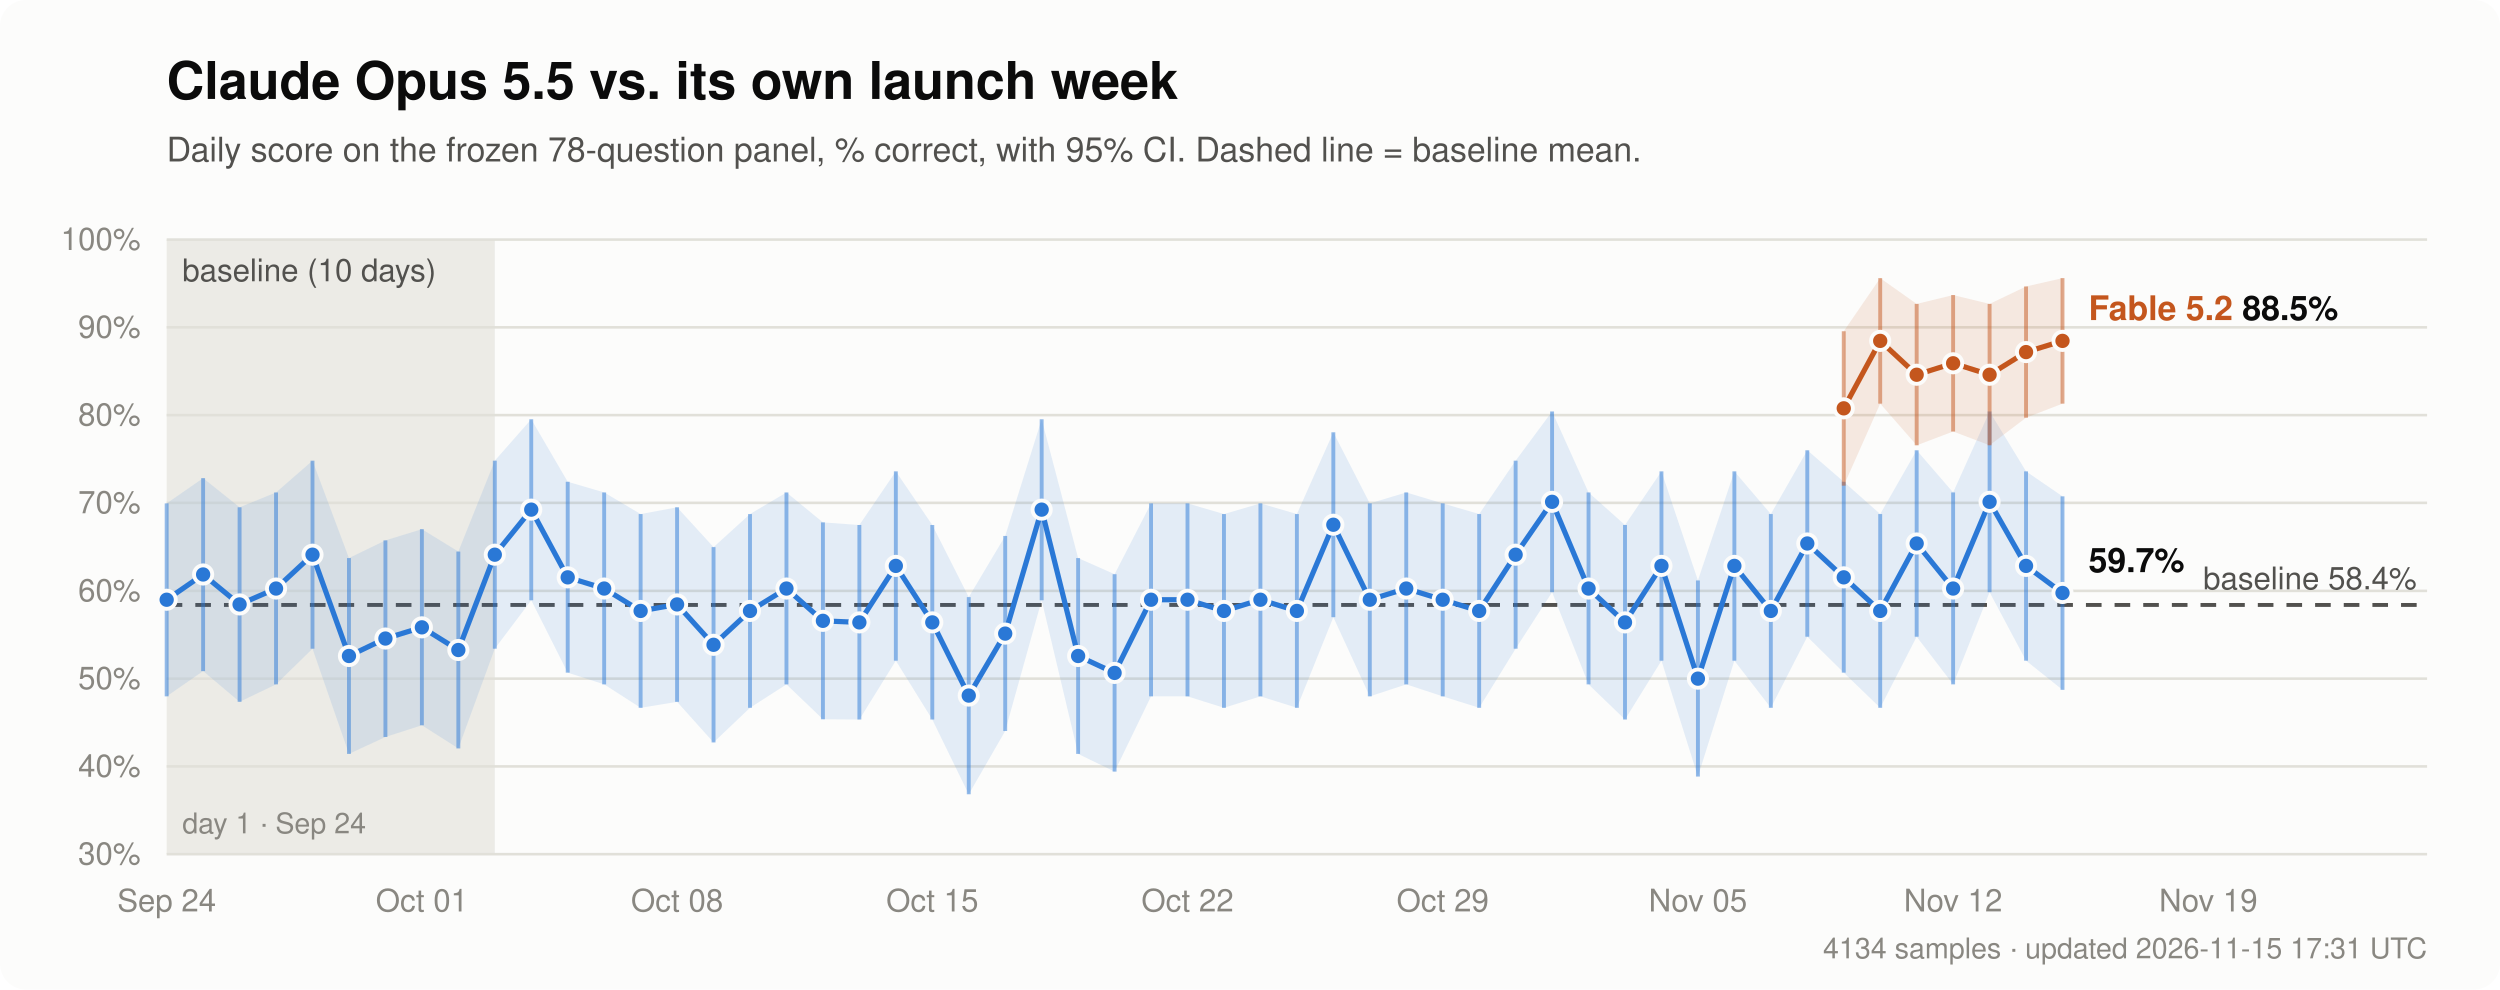
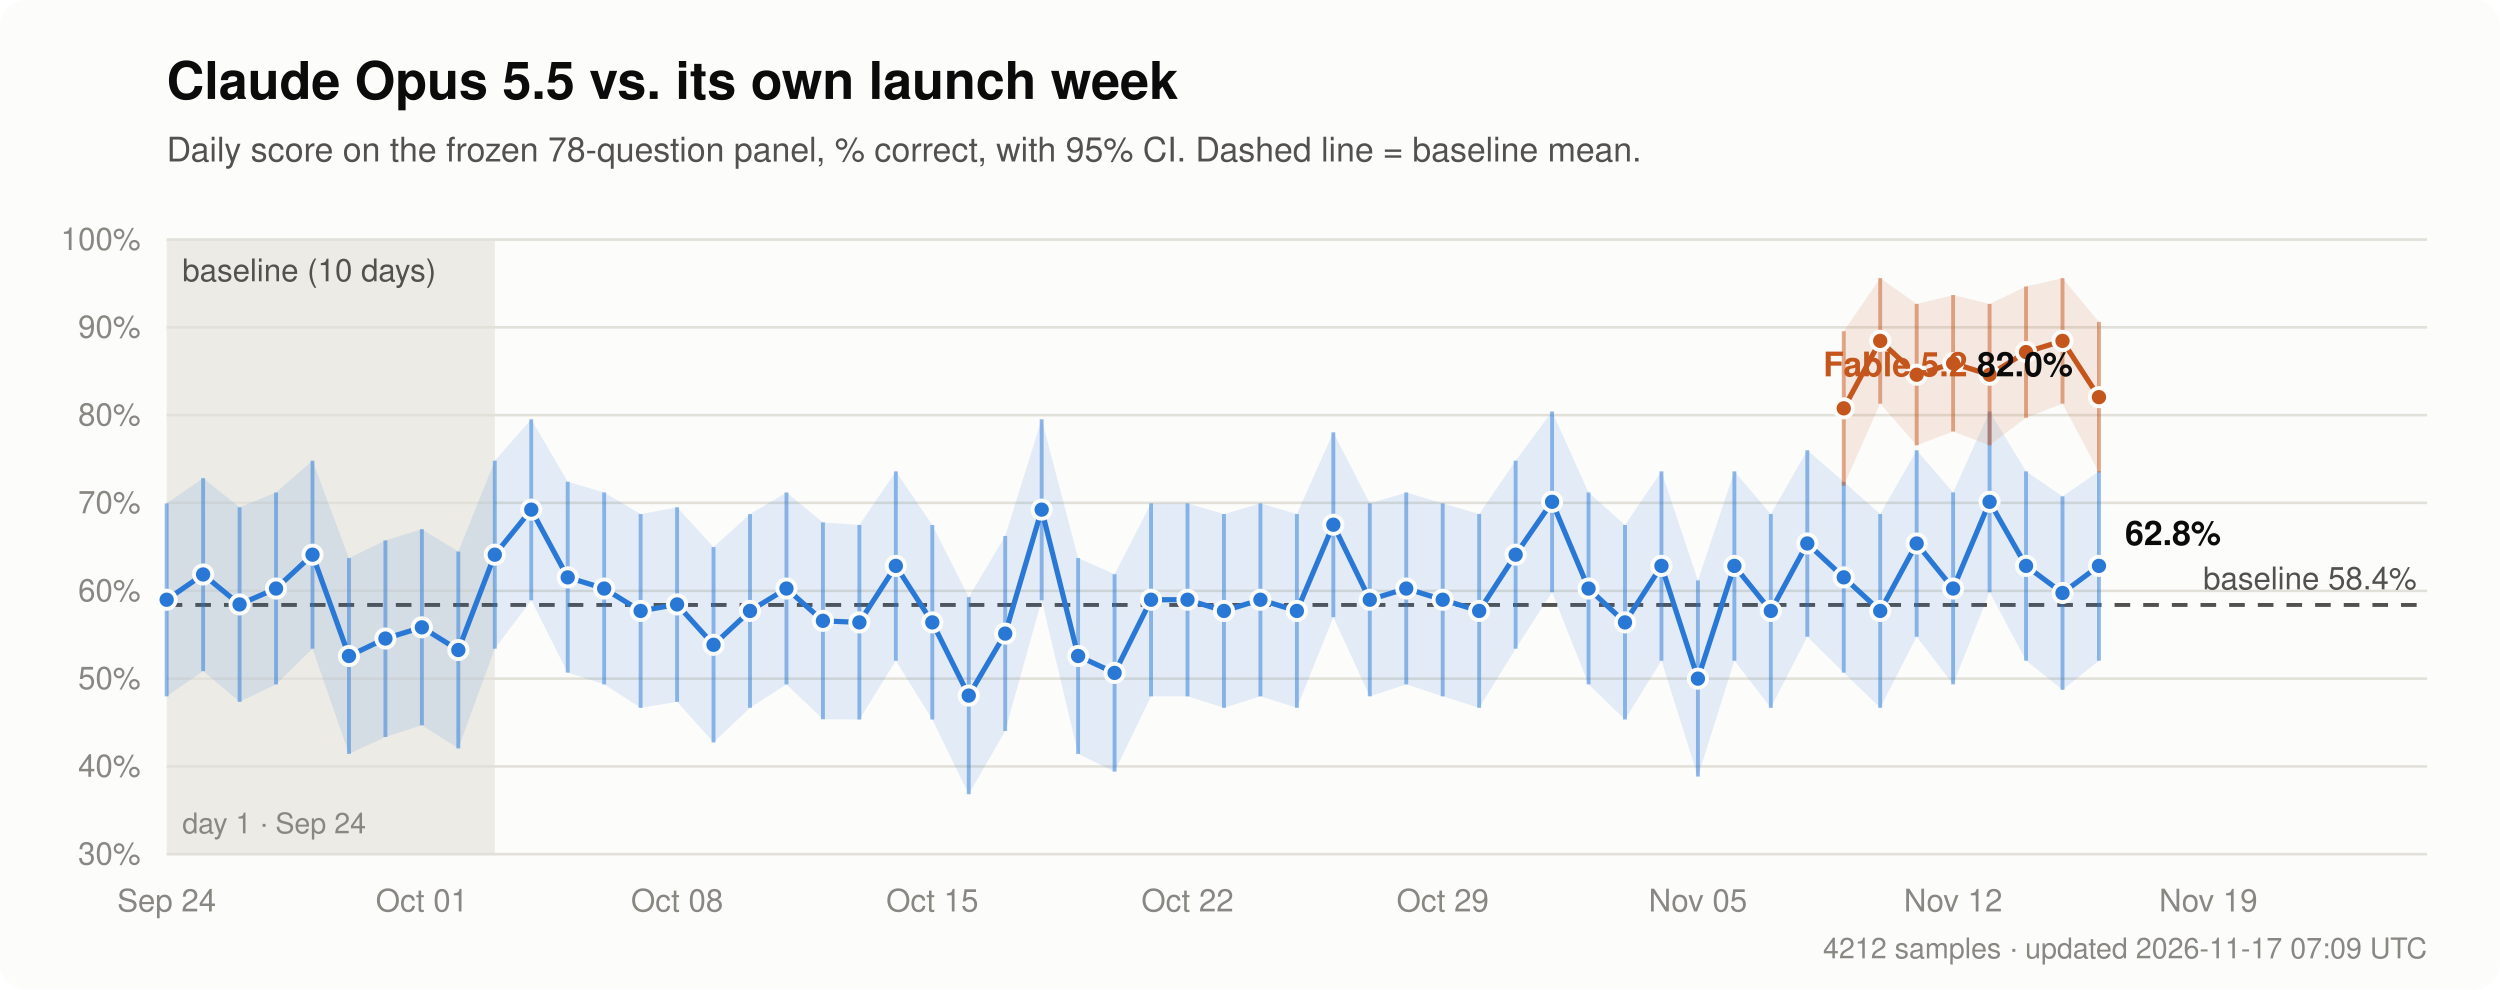
<svg xmlns="http://www.w3.org/2000/svg" width="960" height="380" viewBox="0 0 960 380" font-family="-apple-system, Segoe UI, Helvetica, Arial, sans-serif" role="img" aria-labelledby="t d">
  <rect width="960" height="380" rx="10" fill="#fcfcfb" />
  <text x="64" y="38" fill="#0b0b0b" font-size="20" font-weight="600">Claude Opus 5.5 vs. its own launch week</text>
  <text x="64" y="62" fill="#52514e" font-size="13">Daily score on the frozen 78-question panel, % correct, with 95% CI. Dashed line = baseline mean.</text>
  <line x1="64" y1="328.0" x2="932" y2="328.0" stroke="#e1e0d9" stroke-width="1" />
  <text x="54" y="332.0" text-anchor="end" fill="#898781" font-size="12">30%</text>
  <line x1="64" y1="294.3" x2="932" y2="294.3" stroke="#e1e0d9" stroke-width="1" />
  <text x="54" y="298.3" text-anchor="end" fill="#898781" font-size="12">40%</text>
  <line x1="64" y1="260.6" x2="932" y2="260.6" stroke="#e1e0d9" stroke-width="1" />
  <text x="54" y="264.6" text-anchor="end" fill="#898781" font-size="12">50%</text>
  <line x1="64" y1="226.9" x2="932" y2="226.9" stroke="#e1e0d9" stroke-width="1" />
  <text x="54" y="230.9" text-anchor="end" fill="#898781" font-size="12">60%</text>
  <line x1="64" y1="193.1" x2="932" y2="193.1" stroke="#e1e0d9" stroke-width="1" />
  <text x="54" y="197.1" text-anchor="end" fill="#898781" font-size="12">70%</text>
  <line x1="64" y1="159.4" x2="932" y2="159.4" stroke="#e1e0d9" stroke-width="1" />
  <text x="54" y="163.4" text-anchor="end" fill="#898781" font-size="12">80%</text>
  <line x1="64" y1="125.7" x2="932" y2="125.7" stroke="#e1e0d9" stroke-width="1" />
  <text x="54" y="129.7" text-anchor="end" fill="#898781" font-size="12">90%</text>
  <line x1="64" y1="92.0" x2="932" y2="92.0" stroke="#e1e0d9" stroke-width="1" />
  <text x="54" y="96.0" text-anchor="end" fill="#898781" font-size="12">100%</text>
  <rect x="64.0" y="92" width="126.0" height="236" fill="#e1e0d9" opacity="0.6" />
  <text x="70.0" y="108" fill="#52514e" font-size="12">baseline (10 days)</text>
  <text x="70.0" y="320" fill="#898781" font-size="11">day 1 · Sep 24</text>
  <text x="64.0" y="350" text-anchor="middle" fill="#898781" font-size="12">Sep 24</text>
  <text x="162.0" y="350" text-anchor="middle" fill="#898781" font-size="12">Oct 01</text>
  <text x="260.0" y="350" text-anchor="middle" fill="#898781" font-size="12">Oct 08</text>
  <text x="358.0" y="350" text-anchor="middle" fill="#898781" font-size="12">Oct 15</text>
  <text x="456.0" y="350" text-anchor="middle" fill="#898781" font-size="12">Oct 22</text>
  <text x="554.0" y="350" text-anchor="middle" fill="#898781" font-size="12">Oct 29</text>
  <text x="652.0" y="350" text-anchor="middle" fill="#898781" font-size="12">Nov 05</text>
  <text x="750.0" y="350" text-anchor="middle" fill="#898781" font-size="12">Nov 12</text>
  <text x="848.0" y="350" text-anchor="middle" fill="#898781" font-size="12">Nov 19</text>
  <line x1="64" y1="232.3" x2="932" y2="232.3" stroke="#52514e" stroke-width="1.5" stroke-dasharray="6 5" />
  <text x="928" y="226.3" text-anchor="end" fill="#52514e" font-size="12">baseline 58.4%</text>
-   <path d="M64.0,193.3 L78.0,183.6 L92.0,194.8 L106.0,189.1 L120.0,176.9 L134.0,214.3 L148.0,207.5 L162.0,203.2 L176.0,211.8 L190.0,176.9 L204.0,161.0 L218.0,185.0 L232.0,189.1 L246.0,197.4 L260.0,194.8 L274.0,210.1 L288.0,197.4 L302.0,189.1 L316.0,200.6 L330.0,201.6 L344.0,181.0 L358.0,201.6 L372.0,229.3 L386.0,205.8 L400.0,161.0 L414.0,214.3 L428.0,220.5 L442.0,193.3 L456.0,193.3 L470.0,197.4 L484.0,193.3 L498.0,197.4 L512.0,166.0 L526.0,193.3 L540.0,189.1 L554.0,193.3 L568.0,197.4 L582.0,176.9 L596.0,158.0 L610.0,189.1 L624.0,201.6 L638.0,181.0 L652.0,222.9 L666.0,181.0 L680.0,197.4 L694.0,172.9 L708.0,185.0 L722.0,197.4 L736.0,172.9 L750.0,189.1 L764.0,158.0 L778.0,181.0 L792.0,190.6 L792.0,264.9 L778.0,253.7 L764.0,227.4 L750.0,262.8 L736.0,244.5 L722.0,271.8 L708.0,258.3 L694.0,244.5 L680.0,271.8 L666.0,253.7 L652.0,298.2 L638.0,253.7 L624.0,276.3 L610.0,262.8 L596.0,227.4 L582.0,249.1 L568.0,271.8 L554.0,267.4 L540.0,262.8 L526.0,267.4 L512.0,237.0 L498.0,271.8 L484.0,267.4 L470.0,271.8 L456.0,267.4 L442.0,267.4 L428.0,296.3 L414.0,289.5 L400.0,230.5 L386.0,280.7 L372.0,305.0 L358.0,276.3 L344.0,253.7 L330.0,276.3 L316.0,276.2 L302.0,262.8 L288.0,271.8 L274.0,285.1 L260.0,269.5 L246.0,271.8 L232.0,262.8 L218.0,258.3 L204.0,230.5 L190.0,249.1 L176.0,287.4 L162.0,278.5 L148.0,283.0 L134.0,289.5 L120.0,249.1 L106.0,262.8 L92.0,269.5 L78.0,257.7 L64.0,267.4 Z" fill="#2a78d6" opacity="0.12" />
-   <path d="M64.0,230.3 L78.0,220.6 L92.0,232.1 L106.0,226.0 L120.0,213.0 L134.0,251.9 L148.0,245.2 L162.0,240.9 L176.0,249.6 L190.0,213.0 L204.0,195.7 L218.0,221.7 L232.0,226.0 L246.0,234.6 L260.0,232.1 L274.0,247.6 L288.0,234.6 L302.0,226.0 L316.0,238.4 L330.0,239.0 L344.0,217.3 L358.0,239.0 L372.0,267.1 L386.0,243.3 L400.0,195.7 L414.0,251.9 L428.0,258.4 L442.0,230.3 L456.0,230.3 L470.0,234.6 L484.0,230.3 L498.0,234.6 L512.0,201.5 L526.0,230.3 L540.0,226.0 L554.0,230.3 L568.0,234.6 L582.0,213.0 L596.0,192.7 L610.0,226.0 L624.0,239.0 L638.0,217.3 L652.0,260.6 L666.0,217.3 L680.0,234.6 L694.0,208.7 L708.0,221.7 L722.0,234.6 L736.0,208.7 L750.0,226.0 L764.0,192.7 L778.0,217.3 L792.0,227.7" fill="none" stroke="#2a78d6" stroke-width="2" stroke-linejoin="round" stroke-linecap="round" />
+   <path d="M64.0,193.3 L78.0,183.6 L92.0,194.8 L106.0,189.1 L120.0,176.9 L134.0,214.3 L148.0,207.5 L162.0,203.2 L176.0,211.8 L190.0,176.9 L204.0,161.0 L218.0,185.0 L232.0,189.1 L246.0,197.4 L260.0,194.8 L274.0,210.1 L288.0,197.4 L302.0,189.1 L316.0,200.6 L330.0,201.6 L344.0,181.0 L358.0,201.6 L372.0,229.3 L386.0,205.8 L400.0,161.0 L414.0,214.3 L428.0,220.5 L442.0,193.3 L456.0,193.3 L470.0,197.4 L484.0,193.3 L498.0,197.4 L512.0,166.0 L526.0,193.3 L540.0,189.1 L554.0,193.3 L568.0,197.4 L582.0,176.9 L596.0,158.0 L610.0,189.1 L624.0,201.6 L638.0,181.0 L652.0,222.9 L666.0,181.0 L680.0,197.4 L694.0,172.9 L708.0,185.0 L722.0,197.4 L736.0,172.9 L750.0,189.1 L764.0,158.0 L778.0,181.0 L792.0,190.6 L806.0,181.0 L806.0,253.7 L792.0,264.9 L778.0,253.7 L764.0,227.4 L750.0,262.8 L736.0,244.5 L722.0,271.8 L708.0,258.3 L694.0,244.5 L680.0,271.8 L666.0,253.7 L652.0,298.2 L638.0,253.7 L624.0,276.3 L610.0,262.8 L596.0,227.4 L582.0,249.1 L568.0,271.8 L554.0,267.4 L540.0,262.8 L526.0,267.4 L512.0,237.0 L498.0,271.8 L484.0,267.4 L470.0,271.8 L456.0,267.4 L442.0,267.4 L428.0,296.3 L414.0,289.5 L400.0,230.5 L386.0,280.7 L372.0,305.0 L358.0,276.3 L344.0,253.7 L330.0,276.3 L316.0,276.2 L302.0,262.8 L288.0,271.8 L274.0,285.1 L260.0,269.5 L246.0,271.8 L232.0,262.8 L218.0,258.3 L204.0,230.5 L190.0,249.1 L176.0,287.4 L162.0,278.5 L148.0,283.0 L134.0,289.5 L120.0,249.1 L106.0,262.8 L92.0,269.5 L78.0,257.7 L64.0,267.4 Z" fill="#2a78d6" opacity="0.12" />
+   <path d="M64.0,230.3 L78.0,220.6 L92.0,232.1 L106.0,226.0 L120.0,213.0 L134.0,251.9 L148.0,245.2 L162.0,240.9 L176.0,249.6 L190.0,213.0 L204.0,195.7 L218.0,221.7 L232.0,226.0 L246.0,234.6 L260.0,232.1 L274.0,247.6 L288.0,234.6 L302.0,226.0 L316.0,238.4 L330.0,239.0 L344.0,217.3 L358.0,239.0 L372.0,267.1 L386.0,243.3 L400.0,195.7 L414.0,251.9 L428.0,258.4 L442.0,230.3 L456.0,230.3 L470.0,234.6 L484.0,230.3 L498.0,234.6 L512.0,201.5 L526.0,230.3 L540.0,226.0 L554.0,230.3 L568.0,234.6 L582.0,213.0 L596.0,192.7 L610.0,226.0 L624.0,239.0 L638.0,217.3 L652.0,260.6 L666.0,217.3 L680.0,234.6 L694.0,208.7 L708.0,221.7 L722.0,234.6 L736.0,208.7 L750.0,226.0 L764.0,192.7 L778.0,217.3 L792.0,227.7 L806.0,217.3" fill="none" stroke="#2a78d6" stroke-width="2" stroke-linejoin="round" stroke-linecap="round" />
  <line x1="64.0" y1="267.4" x2="64.0" y2="193.3" stroke="#2a78d6" stroke-width="1.5" opacity="0.5" />
  <circle cx="64.0" cy="230.3" r="3.5" fill="#2a78d6" stroke="#fcfcfb" stroke-width="1.5" />
  <line x1="78.0" y1="257.7" x2="78.0" y2="183.6" stroke="#2a78d6" stroke-width="1.5" opacity="0.5" />
  <circle cx="78.0" cy="220.6" r="3.5" fill="#2a78d6" stroke="#fcfcfb" stroke-width="1.5" />
  <line x1="92.0" y1="269.5" x2="92.0" y2="194.8" stroke="#2a78d6" stroke-width="1.5" opacity="0.5" />
  <circle cx="92.0" cy="232.1" r="3.5" fill="#2a78d6" stroke="#fcfcfb" stroke-width="1.5" />
  <line x1="106.0" y1="262.8" x2="106.0" y2="189.1" stroke="#2a78d6" stroke-width="1.5" opacity="0.5" />
  <circle cx="106.0" cy="226.0" r="3.5" fill="#2a78d6" stroke="#fcfcfb" stroke-width="1.5" />
  <line x1="120.0" y1="249.1" x2="120.0" y2="176.9" stroke="#2a78d6" stroke-width="1.5" opacity="0.5" />
  <circle cx="120.0" cy="213.0" r="3.5" fill="#2a78d6" stroke="#fcfcfb" stroke-width="1.5" />
  <line x1="134.0" y1="289.5" x2="134.0" y2="214.3" stroke="#2a78d6" stroke-width="1.5" opacity="0.5" />
  <circle cx="134.0" cy="251.9" r="3.5" fill="#2a78d6" stroke="#fcfcfb" stroke-width="1.5" />
  <line x1="148.0" y1="283.0" x2="148.0" y2="207.5" stroke="#2a78d6" stroke-width="1.5" opacity="0.5" />
  <circle cx="148.0" cy="245.2" r="3.5" fill="#2a78d6" stroke="#fcfcfb" stroke-width="1.5" />
  <line x1="162.0" y1="278.5" x2="162.0" y2="203.2" stroke="#2a78d6" stroke-width="1.5" opacity="0.5" />
  <circle cx="162.0" cy="240.9" r="3.5" fill="#2a78d6" stroke="#fcfcfb" stroke-width="1.5" />
  <line x1="176.0" y1="287.4" x2="176.0" y2="211.8" stroke="#2a78d6" stroke-width="1.5" opacity="0.5" />
  <circle cx="176.0" cy="249.6" r="3.5" fill="#2a78d6" stroke="#fcfcfb" stroke-width="1.5" />
  <line x1="190.0" y1="249.1" x2="190.0" y2="176.9" stroke="#2a78d6" stroke-width="1.5" opacity="0.5" />
  <circle cx="190.0" cy="213.0" r="3.5" fill="#2a78d6" stroke="#fcfcfb" stroke-width="1.5" />
  <line x1="204.0" y1="230.5" x2="204.0" y2="161.0" stroke="#2a78d6" stroke-width="1.5" opacity="0.5" />
  <circle cx="204.0" cy="195.7" r="3.5" fill="#2a78d6" stroke="#fcfcfb" stroke-width="1.5" />
  <line x1="218.0" y1="258.3" x2="218.0" y2="185.0" stroke="#2a78d6" stroke-width="1.5" opacity="0.5" />
  <circle cx="218.0" cy="221.7" r="3.5" fill="#2a78d6" stroke="#fcfcfb" stroke-width="1.5" />
  <line x1="232.0" y1="262.8" x2="232.0" y2="189.1" stroke="#2a78d6" stroke-width="1.5" opacity="0.5" />
  <circle cx="232.0" cy="226.0" r="3.5" fill="#2a78d6" stroke="#fcfcfb" stroke-width="1.5" />
  <line x1="246.0" y1="271.8" x2="246.0" y2="197.4" stroke="#2a78d6" stroke-width="1.5" opacity="0.5" />
  <circle cx="246.0" cy="234.6" r="3.5" fill="#2a78d6" stroke="#fcfcfb" stroke-width="1.5" />
  <line x1="260.0" y1="269.5" x2="260.0" y2="194.8" stroke="#2a78d6" stroke-width="1.5" opacity="0.5" />
  <circle cx="260.0" cy="232.1" r="3.5" fill="#2a78d6" stroke="#fcfcfb" stroke-width="1.5" />
  <line x1="274.0" y1="285.1" x2="274.0" y2="210.1" stroke="#2a78d6" stroke-width="1.5" opacity="0.5" />
  <circle cx="274.0" cy="247.6" r="3.5" fill="#2a78d6" stroke="#fcfcfb" stroke-width="1.5" />
  <line x1="288.0" y1="271.8" x2="288.0" y2="197.4" stroke="#2a78d6" stroke-width="1.5" opacity="0.5" />
  <circle cx="288.0" cy="234.6" r="3.5" fill="#2a78d6" stroke="#fcfcfb" stroke-width="1.5" />
  <line x1="302.0" y1="262.8" x2="302.0" y2="189.1" stroke="#2a78d6" stroke-width="1.5" opacity="0.5" />
  <circle cx="302.0" cy="226.0" r="3.5" fill="#2a78d6" stroke="#fcfcfb" stroke-width="1.5" />
  <line x1="316.0" y1="276.2" x2="316.0" y2="200.6" stroke="#2a78d6" stroke-width="1.5" opacity="0.5" />
  <circle cx="316.0" cy="238.4" r="3.5" fill="#2a78d6" stroke="#fcfcfb" stroke-width="1.5" />
  <line x1="330.0" y1="276.3" x2="330.0" y2="201.6" stroke="#2a78d6" stroke-width="1.5" opacity="0.5" />
  <circle cx="330.0" cy="239.0" r="3.5" fill="#2a78d6" stroke="#fcfcfb" stroke-width="1.5" />
  <line x1="344.0" y1="253.7" x2="344.0" y2="181.0" stroke="#2a78d6" stroke-width="1.5" opacity="0.5" />
  <circle cx="344.0" cy="217.3" r="3.5" fill="#2a78d6" stroke="#fcfcfb" stroke-width="1.5" />
  <line x1="358.0" y1="276.3" x2="358.0" y2="201.6" stroke="#2a78d6" stroke-width="1.5" opacity="0.5" />
  <circle cx="358.0" cy="239.0" r="3.5" fill="#2a78d6" stroke="#fcfcfb" stroke-width="1.5" />
  <line x1="372.0" y1="305.0" x2="372.0" y2="229.3" stroke="#2a78d6" stroke-width="1.5" opacity="0.5" />
  <circle cx="372.0" cy="267.1" r="3.5" fill="#2a78d6" stroke="#fcfcfb" stroke-width="1.5" />
  <line x1="386.0" y1="280.7" x2="386.0" y2="205.8" stroke="#2a78d6" stroke-width="1.5" opacity="0.5" />
  <circle cx="386.0" cy="243.3" r="3.5" fill="#2a78d6" stroke="#fcfcfb" stroke-width="1.5" />
  <line x1="400.0" y1="230.5" x2="400.0" y2="161.0" stroke="#2a78d6" stroke-width="1.5" opacity="0.5" />
  <circle cx="400.0" cy="195.7" r="3.5" fill="#2a78d6" stroke="#fcfcfb" stroke-width="1.5" />
  <line x1="414.0" y1="289.5" x2="414.0" y2="214.3" stroke="#2a78d6" stroke-width="1.5" opacity="0.5" />
  <circle cx="414.0" cy="251.9" r="3.5" fill="#2a78d6" stroke="#fcfcfb" stroke-width="1.5" />
  <line x1="428.0" y1="296.3" x2="428.0" y2="220.5" stroke="#2a78d6" stroke-width="1.5" opacity="0.5" />
  <circle cx="428.0" cy="258.4" r="3.5" fill="#2a78d6" stroke="#fcfcfb" stroke-width="1.5" />
  <line x1="442.0" y1="267.4" x2="442.0" y2="193.3" stroke="#2a78d6" stroke-width="1.5" opacity="0.5" />
  <circle cx="442.0" cy="230.3" r="3.5" fill="#2a78d6" stroke="#fcfcfb" stroke-width="1.5" />
  <line x1="456.0" y1="267.4" x2="456.0" y2="193.3" stroke="#2a78d6" stroke-width="1.5" opacity="0.5" />
  <circle cx="456.0" cy="230.3" r="3.5" fill="#2a78d6" stroke="#fcfcfb" stroke-width="1.5" />
  <line x1="470.0" y1="271.8" x2="470.0" y2="197.4" stroke="#2a78d6" stroke-width="1.5" opacity="0.5" />
  <circle cx="470.0" cy="234.6" r="3.5" fill="#2a78d6" stroke="#fcfcfb" stroke-width="1.5" />
  <line x1="484.0" y1="267.4" x2="484.0" y2="193.3" stroke="#2a78d6" stroke-width="1.5" opacity="0.5" />
  <circle cx="484.0" cy="230.3" r="3.5" fill="#2a78d6" stroke="#fcfcfb" stroke-width="1.5" />
  <line x1="498.0" y1="271.8" x2="498.0" y2="197.4" stroke="#2a78d6" stroke-width="1.5" opacity="0.5" />
  <circle cx="498.0" cy="234.6" r="3.5" fill="#2a78d6" stroke="#fcfcfb" stroke-width="1.5" />
  <line x1="512.0" y1="237.0" x2="512.0" y2="166.0" stroke="#2a78d6" stroke-width="1.5" opacity="0.5" />
  <circle cx="512.0" cy="201.5" r="3.5" fill="#2a78d6" stroke="#fcfcfb" stroke-width="1.5" />
  <line x1="526.0" y1="267.4" x2="526.0" y2="193.3" stroke="#2a78d6" stroke-width="1.5" opacity="0.5" />
  <circle cx="526.0" cy="230.3" r="3.5" fill="#2a78d6" stroke="#fcfcfb" stroke-width="1.5" />
  <line x1="540.0" y1="262.8" x2="540.0" y2="189.1" stroke="#2a78d6" stroke-width="1.5" opacity="0.5" />
  <circle cx="540.0" cy="226.0" r="3.5" fill="#2a78d6" stroke="#fcfcfb" stroke-width="1.5" />
  <line x1="554.0" y1="267.4" x2="554.0" y2="193.3" stroke="#2a78d6" stroke-width="1.5" opacity="0.5" />
  <circle cx="554.0" cy="230.3" r="3.5" fill="#2a78d6" stroke="#fcfcfb" stroke-width="1.5" />
  <line x1="568.0" y1="271.8" x2="568.0" y2="197.4" stroke="#2a78d6" stroke-width="1.5" opacity="0.5" />
  <circle cx="568.0" cy="234.6" r="3.5" fill="#2a78d6" stroke="#fcfcfb" stroke-width="1.5" />
  <line x1="582.0" y1="249.1" x2="582.0" y2="176.9" stroke="#2a78d6" stroke-width="1.5" opacity="0.5" />
  <circle cx="582.0" cy="213.0" r="3.5" fill="#2a78d6" stroke="#fcfcfb" stroke-width="1.5" />
  <line x1="596.0" y1="227.4" x2="596.0" y2="158.0" stroke="#2a78d6" stroke-width="1.5" opacity="0.5" />
  <circle cx="596.0" cy="192.7" r="3.5" fill="#2a78d6" stroke="#fcfcfb" stroke-width="1.5" />
  <line x1="610.0" y1="262.8" x2="610.0" y2="189.1" stroke="#2a78d6" stroke-width="1.5" opacity="0.5" />
  <circle cx="610.0" cy="226.0" r="3.5" fill="#2a78d6" stroke="#fcfcfb" stroke-width="1.5" />
  <line x1="624.0" y1="276.3" x2="624.0" y2="201.6" stroke="#2a78d6" stroke-width="1.5" opacity="0.5" />
  <circle cx="624.0" cy="239.0" r="3.5" fill="#2a78d6" stroke="#fcfcfb" stroke-width="1.5" />
  <line x1="638.0" y1="253.7" x2="638.0" y2="181.0" stroke="#2a78d6" stroke-width="1.5" opacity="0.5" />
  <circle cx="638.0" cy="217.3" r="3.5" fill="#2a78d6" stroke="#fcfcfb" stroke-width="1.5" />
  <line x1="652.0" y1="298.2" x2="652.0" y2="222.9" stroke="#2a78d6" stroke-width="1.5" opacity="0.5" />
  <circle cx="652.0" cy="260.6" r="3.5" fill="#2a78d6" stroke="#fcfcfb" stroke-width="1.5" />
  <line x1="666.0" y1="253.7" x2="666.0" y2="181.0" stroke="#2a78d6" stroke-width="1.5" opacity="0.5" />
  <circle cx="666.0" cy="217.3" r="3.5" fill="#2a78d6" stroke="#fcfcfb" stroke-width="1.5" />
  <line x1="680.0" y1="271.8" x2="680.0" y2="197.4" stroke="#2a78d6" stroke-width="1.5" opacity="0.5" />
  <circle cx="680.0" cy="234.6" r="3.5" fill="#2a78d6" stroke="#fcfcfb" stroke-width="1.5" />
  <line x1="694.0" y1="244.5" x2="694.0" y2="172.9" stroke="#2a78d6" stroke-width="1.5" opacity="0.5" />
  <circle cx="694.0" cy="208.7" r="3.5" fill="#2a78d6" stroke="#fcfcfb" stroke-width="1.5" />
  <line x1="708.0" y1="258.3" x2="708.0" y2="185.0" stroke="#2a78d6" stroke-width="1.5" opacity="0.5" />
  <circle cx="708.0" cy="221.7" r="3.5" fill="#2a78d6" stroke="#fcfcfb" stroke-width="1.5" />
  <line x1="722.0" y1="271.8" x2="722.0" y2="197.4" stroke="#2a78d6" stroke-width="1.5" opacity="0.5" />
  <circle cx="722.0" cy="234.6" r="3.5" fill="#2a78d6" stroke="#fcfcfb" stroke-width="1.5" />
  <line x1="736.0" y1="244.5" x2="736.0" y2="172.9" stroke="#2a78d6" stroke-width="1.5" opacity="0.5" />
  <circle cx="736.0" cy="208.7" r="3.5" fill="#2a78d6" stroke="#fcfcfb" stroke-width="1.5" />
  <line x1="750.0" y1="262.8" x2="750.0" y2="189.1" stroke="#2a78d6" stroke-width="1.5" opacity="0.5" />
  <circle cx="750.0" cy="226.0" r="3.5" fill="#2a78d6" stroke="#fcfcfb" stroke-width="1.5" />
  <line x1="764.0" y1="227.4" x2="764.0" y2="158.0" stroke="#2a78d6" stroke-width="1.5" opacity="0.5" />
  <circle cx="764.0" cy="192.7" r="3.5" fill="#2a78d6" stroke="#fcfcfb" stroke-width="1.5" />
  <line x1="778.0" y1="253.7" x2="778.0" y2="181.0" stroke="#2a78d6" stroke-width="1.5" opacity="0.5" />
  <circle cx="778.0" cy="217.3" r="3.5" fill="#2a78d6" stroke="#fcfcfb" stroke-width="1.5" />
  <line x1="792.0" y1="264.9" x2="792.0" y2="190.6" stroke="#2a78d6" stroke-width="1.5" opacity="0.5" />
  <circle cx="792.0" cy="227.7" r="3.5" fill="#2a78d6" stroke="#fcfcfb" stroke-width="1.5" />
-   <text x="802.0" y="219.7" fill="#0b0b0b" font-size="13" font-weight="600">59.7%</text>
+   <line x1="806.0" y1="253.7" x2="806.0" y2="181.0" stroke="#2a78d6" stroke-width="1.5" opacity="0.5" />
+   <circle cx="806.0" cy="217.3" r="3.5" fill="#2a78d6" stroke="#fcfcfb" stroke-width="1.5" />
+   <text x="816.0" y="209.3" fill="#0b0b0b" font-size="13" font-weight="600">62.8%</text>
  <clipPath id="plotarea-light">
    <rect x="64" y="92" width="868" height="236" />
  </clipPath>
  <g clip-path="url(#plotarea-light)">
-     <path d="M708.0,127.2 L722.0,106.8 L736.0,116.7 L750.0,113.3 L764.0,116.7 L778.0,110.0 L792.0,106.8 L792.0,155.0 L778.0,160.4 L764.0,171.0 L750.0,165.7 L736.0,171.0 L722.0,155.0 L708.0,186.5 Z" fill="#c4561d" opacity="0.12" />
-     <path d="M708.0,156.8 L722.0,130.9 L736.0,143.9 L750.0,139.5 L764.0,143.9 L778.0,135.2 L792.0,130.9" fill="none" stroke="#c4561d" stroke-width="2" stroke-linejoin="round" stroke-linecap="round" />
+     <path d="M708.0,127.2 L722.0,106.8 L736.0,116.7 L750.0,113.3 L764.0,116.7 L778.0,110.0 L792.0,106.8 L806.0,123.6 L806.0,181.4 L792.0,155.0 L778.0,160.4 L764.0,171.0 L750.0,165.7 L736.0,171.0 L722.0,155.0 L708.0,186.5 Z" fill="#c4561d" opacity="0.12" />
+     <path d="M708.0,156.8 L722.0,130.9 L736.0,143.9 L750.0,139.5 L764.0,143.9 L778.0,135.2 L792.0,130.9 L806.0,152.5" fill="none" stroke="#c4561d" stroke-width="2" stroke-linejoin="round" stroke-linecap="round" />
    <line x1="708.0" y1="186.5" x2="708.0" y2="127.2" stroke="#c4561d" stroke-width="1.5" opacity="0.5" />
    <circle cx="708.0" cy="156.8" r="3.5" fill="#c4561d" stroke="#fcfcfb" stroke-width="1.5" />
    <line x1="722.0" y1="155.0" x2="722.0" y2="106.8" stroke="#c4561d" stroke-width="1.5" opacity="0.5" />
    <circle cx="722.0" cy="130.9" r="3.5" fill="#c4561d" stroke="#fcfcfb" stroke-width="1.5" />
    <line x1="736.0" y1="171.0" x2="736.0" y2="116.7" stroke="#c4561d" stroke-width="1.5" opacity="0.5" />
    <circle cx="736.0" cy="143.9" r="3.5" fill="#c4561d" stroke="#fcfcfb" stroke-width="1.5" />
    <line x1="750.0" y1="165.7" x2="750.0" y2="113.3" stroke="#c4561d" stroke-width="1.5" opacity="0.5" />
    <circle cx="750.0" cy="139.5" r="3.5" fill="#c4561d" stroke="#fcfcfb" stroke-width="1.5" />
    <line x1="764.0" y1="171.0" x2="764.0" y2="116.7" stroke="#c4561d" stroke-width="1.5" opacity="0.5" />
    <circle cx="764.0" cy="143.9" r="3.5" fill="#c4561d" stroke="#fcfcfb" stroke-width="1.5" />
    <line x1="778.0" y1="160.4" x2="778.0" y2="110.0" stroke="#c4561d" stroke-width="1.5" opacity="0.5" />
    <circle cx="778.0" cy="135.2" r="3.5" fill="#c4561d" stroke="#fcfcfb" stroke-width="1.5" />
    <line x1="792.0" y1="155.0" x2="792.0" y2="106.8" stroke="#c4561d" stroke-width="1.5" opacity="0.5" />
    <circle cx="792.0" cy="130.9" r="3.5" fill="#c4561d" stroke="#fcfcfb" stroke-width="1.5" />
+     <line x1="806.0" y1="181.4" x2="806.0" y2="123.6" stroke="#c4561d" stroke-width="1.5" opacity="0.5" />
+     <circle cx="806.0" cy="152.5" r="3.5" fill="#c4561d" stroke="#fcfcfb" stroke-width="1.5" />
  </g>
-   <text x="802.0" y="122.9" text-anchor="start" fill="#0b0b0b" font-size="13" font-weight="600">
-     <tspan fill="#c4561d">Fable 5.2</tspan> 88.5%</text>
-   <text x="932" y="368" text-anchor="end" fill="#898781" font-size="11">4134 samples · updated 2026-11-15 17:31 UTC</text>
+   <text x="796.0" y="144.5" text-anchor="end" fill="#0b0b0b" font-size="13" font-weight="600">
+     <tspan fill="#c4561d">Fable 5.2</tspan> 82.0%</text>
+   <text x="932" y="368" text-anchor="end" fill="#898781" font-size="11">4212 samples · updated 2026-11-17 07:09 UTC</text>
</svg>
